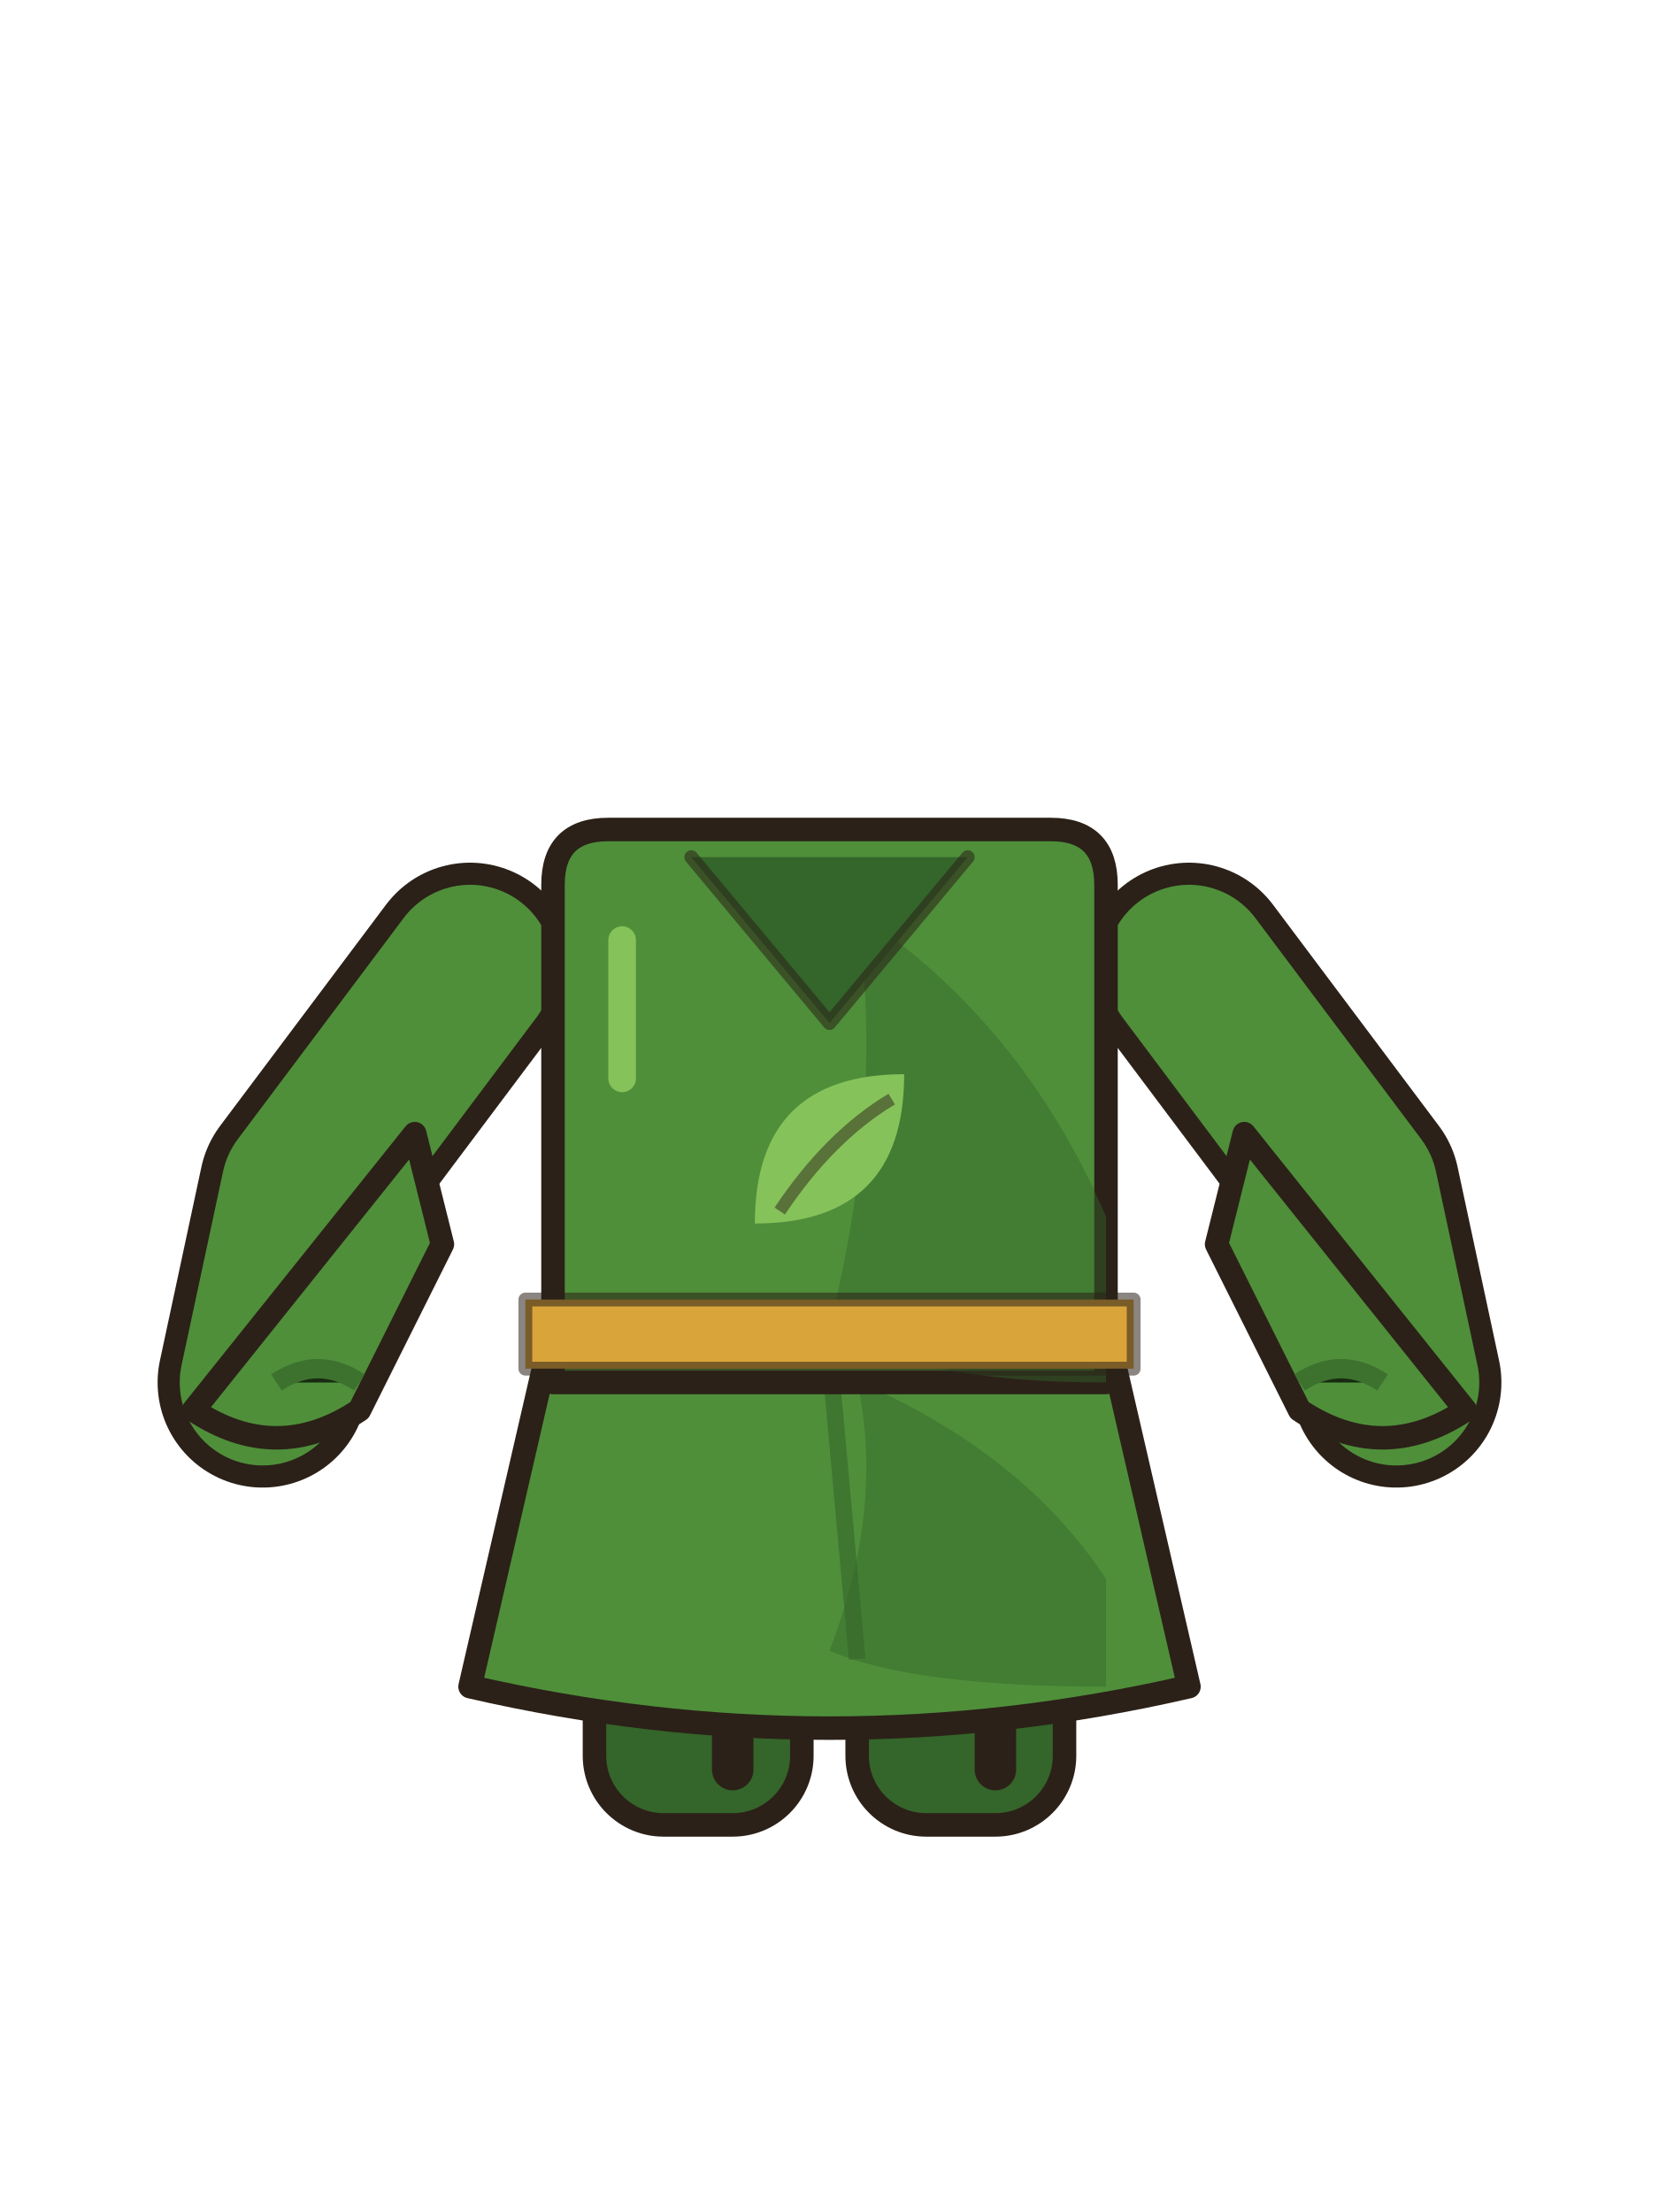
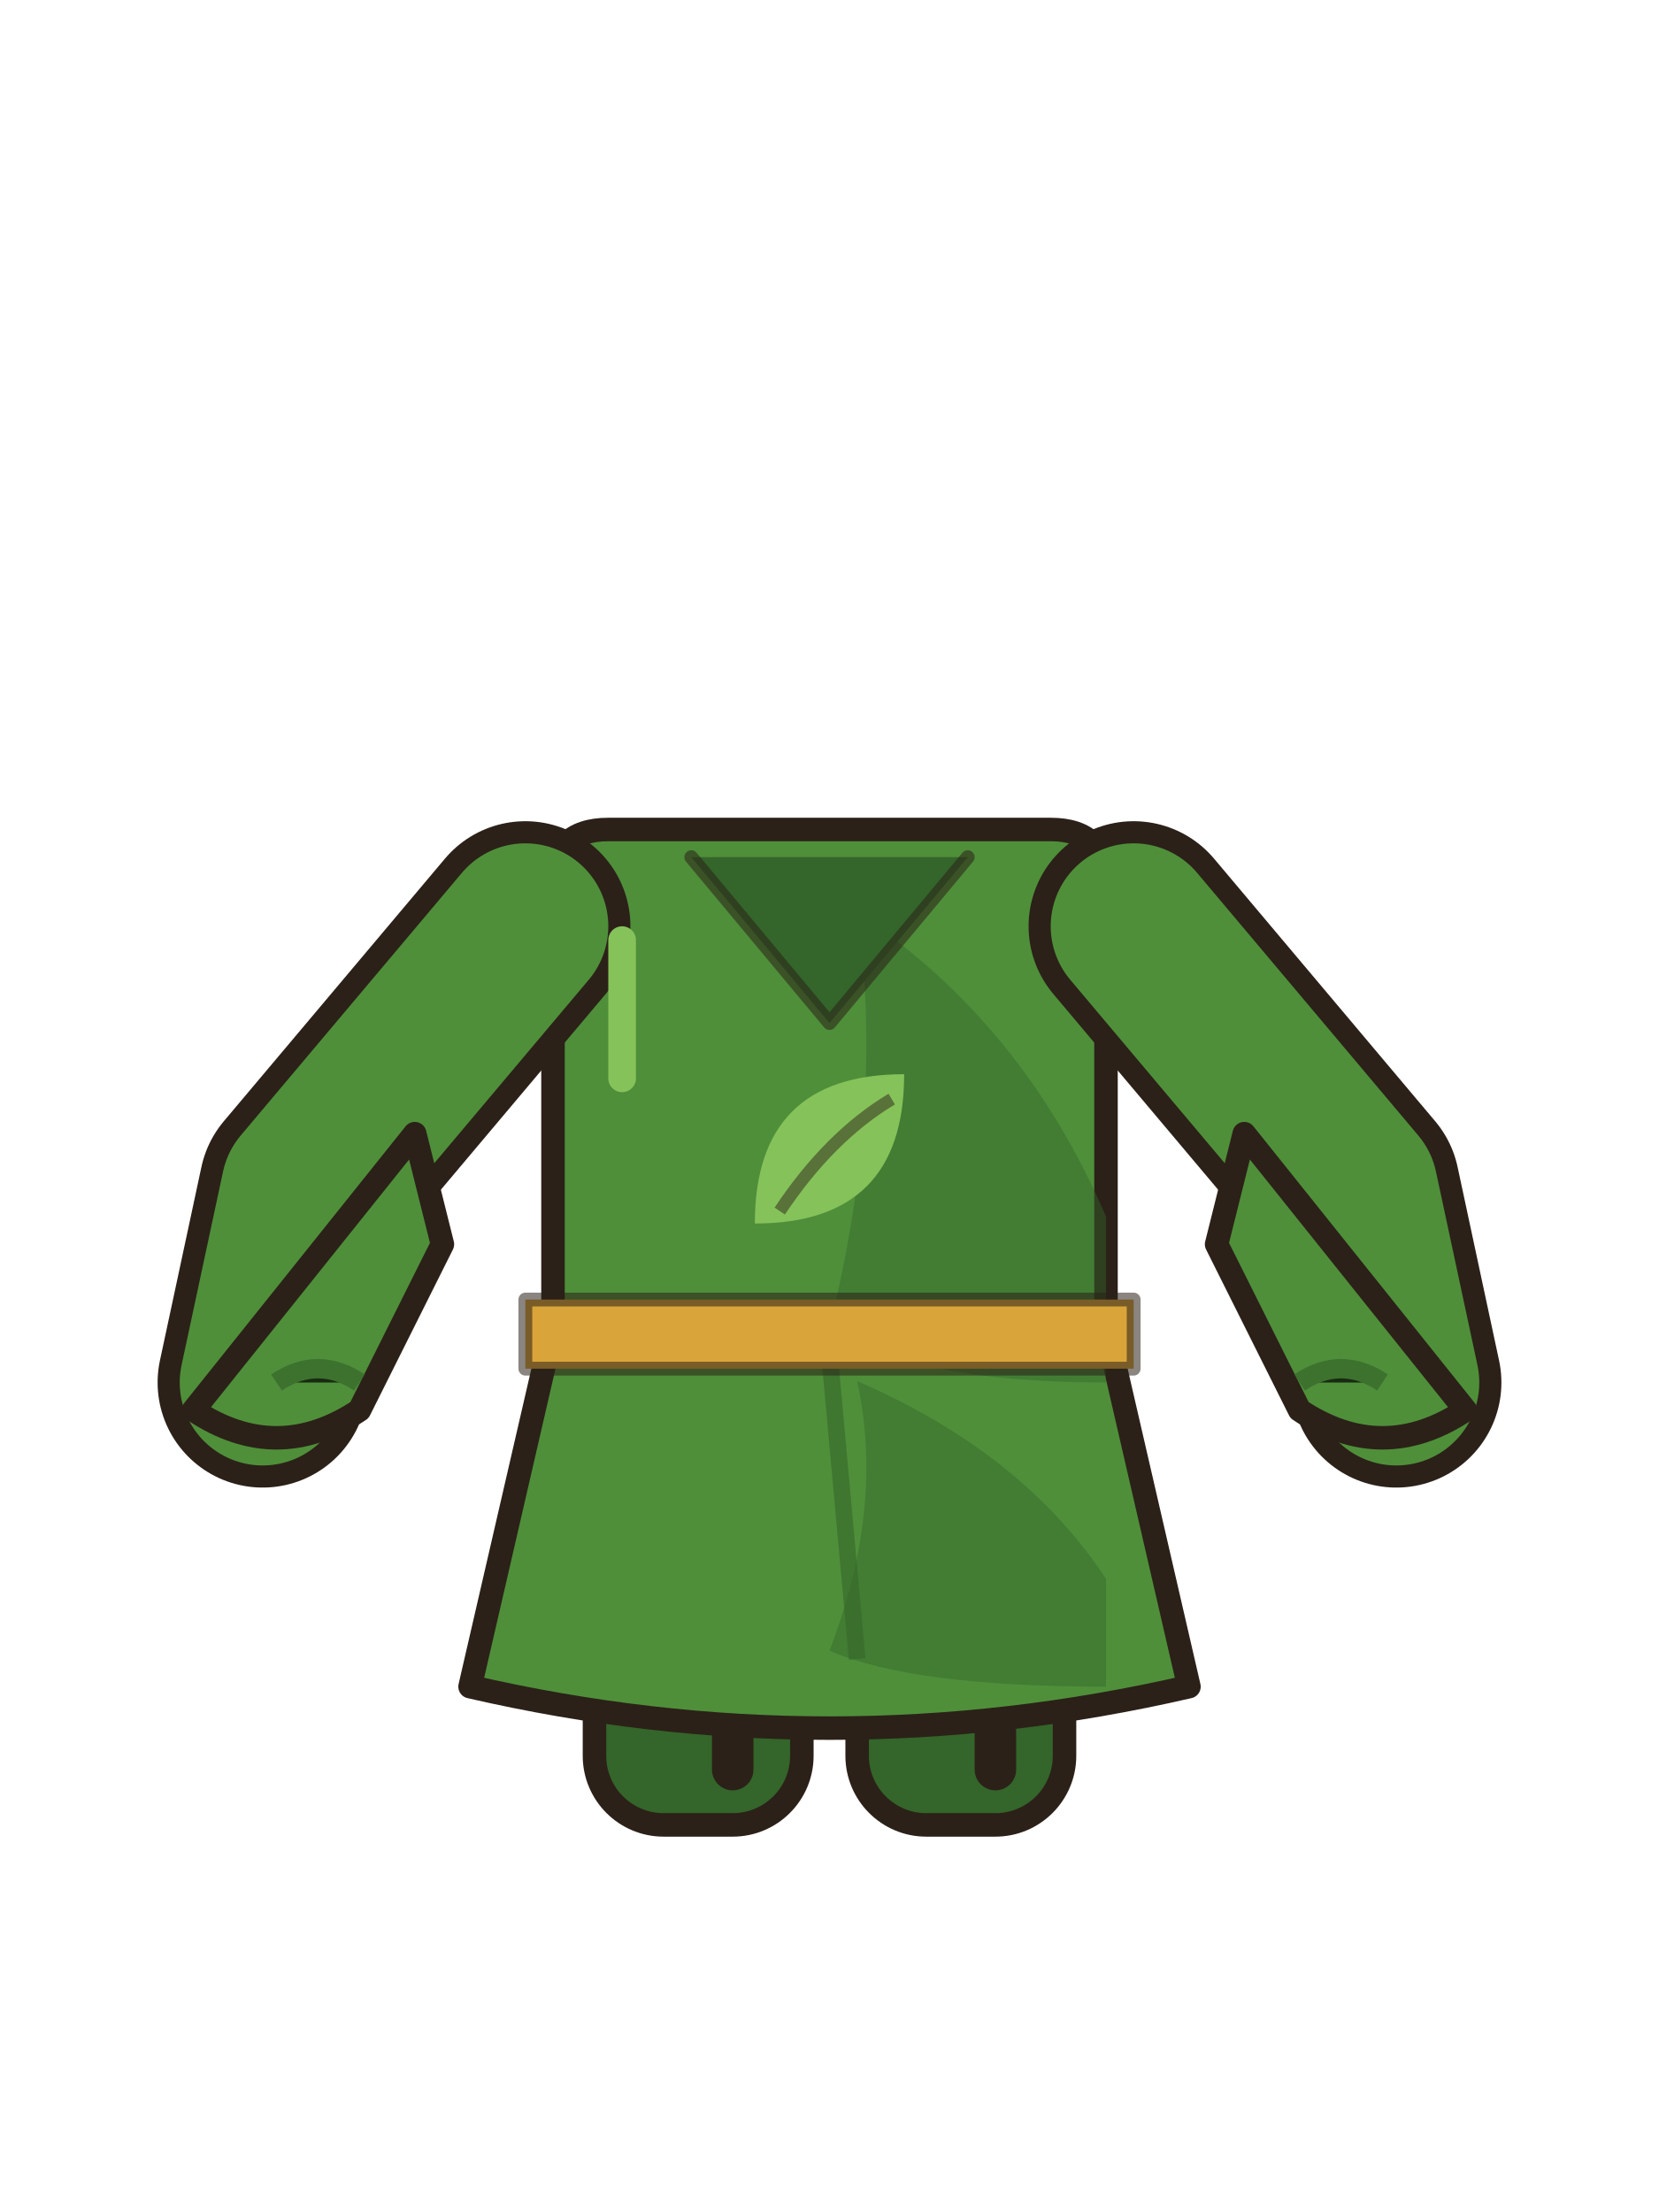
<svg xmlns="http://www.w3.org/2000/svg" width="120" height="160" viewBox="0 0 120 160">
  <rect x="43" y="100" width="15" height="32" rx="5" fill="#34652a" stroke="#2b2118" stroke-width="1.7" stroke-linejoin="round" stroke-linecap="round" />
  <rect x="62" y="100" width="15" height="32" rx="5" fill="#34652a" stroke="#2b2118" stroke-width="1.7" stroke-linejoin="round" stroke-linecap="round" />
  <path d="M53,104 v24 M72,104 v24" stroke="#2b2118" stroke-width="3" stroke-linecap="round" />
-   <path d="M34,70 L22,86 L19,100" fill="none" stroke="#2b2118" stroke-width="15.2" stroke-linecap="round" stroke-linejoin="round" />
-   <path d="M86,70 L98,86 L101,100" fill="none" stroke="#2b2118" stroke-width="15.2" stroke-linecap="round" stroke-linejoin="round" />
-   <path d="M34,70 L22,86 L19,100" fill="none" stroke="#4f8f3a" stroke-width="12" stroke-linecap="round" stroke-linejoin="round" />
-   <path d="M86,70 L98,86 L101,100" fill="none" stroke="#4f8f3a" stroke-width="12" stroke-linecap="round" stroke-linejoin="round" />
+   <path d="M40,64 q0,-4 4,-4 h32 q4,0 4,4 v36 h-40z" fill="#4f8f3a" stroke="#2b2118" stroke-width="1.7" stroke-linejoin="round" stroke-linecap="round" />
+   <path d="M38,67 L22,86 L19,100" fill="none" stroke="#2b2118" stroke-width="15.2" stroke-linecap="round" stroke-linejoin="round" />
+   <path d="M82,67 L98,86 L101,100" fill="none" stroke="#2b2118" stroke-width="15.2" stroke-linecap="round" stroke-linejoin="round" />
+   <path d="M38,67 L22,86 L19,100" fill="none" stroke="#4f8f3a" stroke-width="12" stroke-linecap="round" stroke-linejoin="round" />
+   <path d="M82,67 L98,86 L101,100" fill="none" stroke="#4f8f3a" stroke-width="12" stroke-linecap="round" stroke-linejoin="round" />
  <path d="M30,82 L14,102 q6,4 12,0 L32,90z" fill="#4f8f3a" stroke="#2b2118" stroke-width="1.7" stroke-linejoin="round" stroke-linecap="round" />
  <path d="M90,82 L106,102 q-6,4 -12,0 L88,90z" fill="#4f8f3a" stroke="#2b2118" stroke-width="1.7" stroke-linejoin="round" stroke-linecap="round" />
  <path d="M20,100 q3,-2 6,0 M94,100 q3,-2 6,0" stroke="#34652a" stroke-width="1.4" opacity=".7" />
  <path d="M40,96 L34,122 q26,6 52,0 L80,96z" fill="#4f8f3a" stroke="#2b2118" stroke-width="1.7" stroke-linejoin="round" stroke-linecap="round" />
  <path d="M60,98 L62,120" stroke="#34652a" stroke-width="1.2" opacity=".6" />
  <path d="M62,99.9 q12,5.2 18,14.3 v7.8 q-14,0 -20,-2.6 q4,-10.4 2,-19.5z" fill="#34652a" opacity=".45" />
-   <path d="M40,64 q0,-4 4,-4 h32 q4,0 4,4 v36 h-40z" fill="#4f8f3a" stroke="#2b2118" stroke-width="1.7" stroke-linejoin="round" stroke-linecap="round" />
  <path d="M62,66 q12,8 18,22 v12 q-14,0 -20,-4 q4,-16 2,-30z" fill="#34652a" opacity=".45" />
  <path d="M45,68 v10" stroke="#86c25a" stroke-width="2" stroke-linecap="round" />
  <path d="M50,62 l10,12 l10,-12" fill="#34652a" stroke="#2b2118" stroke-width="1" stroke-opacity=".55" stroke-linejoin="round" stroke-linecap="round" />
  <path d="M38,94 h44 v5 h-44z" fill="#d9a53a" stroke="#2b2118" stroke-width="1" stroke-opacity=".55" stroke-linejoin="round" stroke-linecap="round" />
  <g transform="translate(60,84) scale(0.9)">
    <path d="M-6,5 q0,-12 12,-12 q0,12 -12,12z" fill="#86c25a" />
    <path d="M-4,4 q4,-6 9,-9" fill="none" stroke="#2b2118" stroke-width="1" opacity=".5" />
  </g>
</svg>
